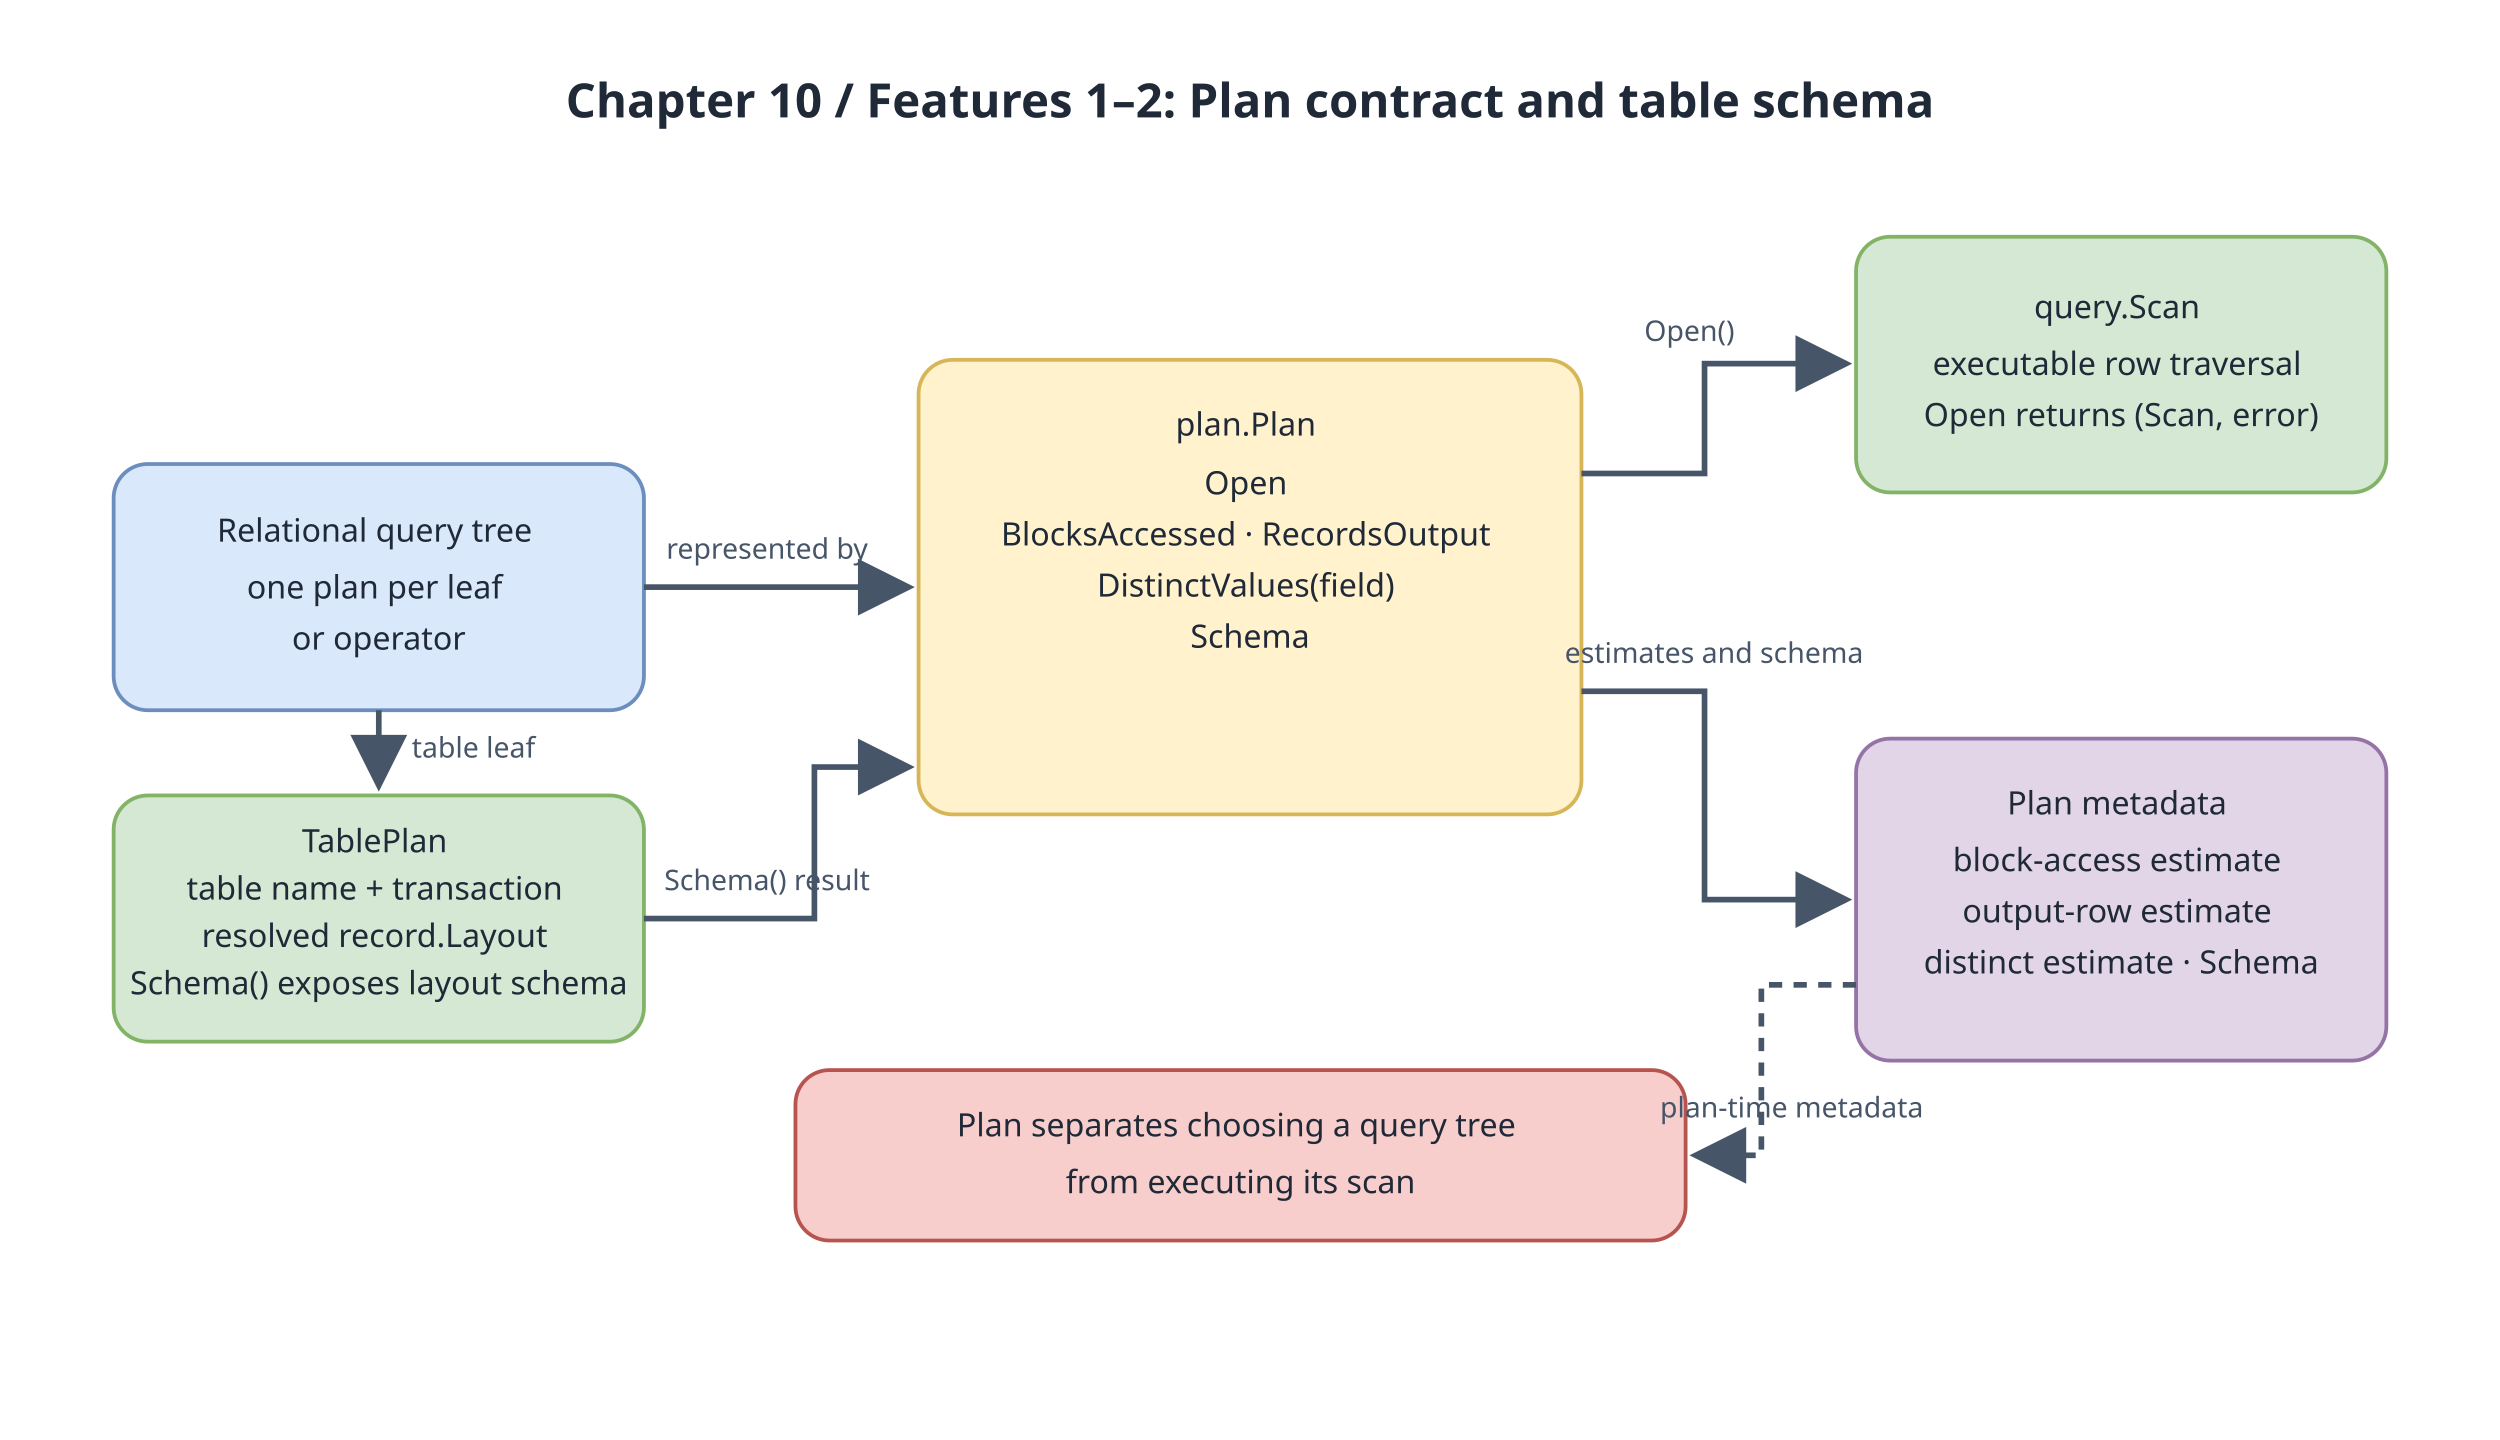
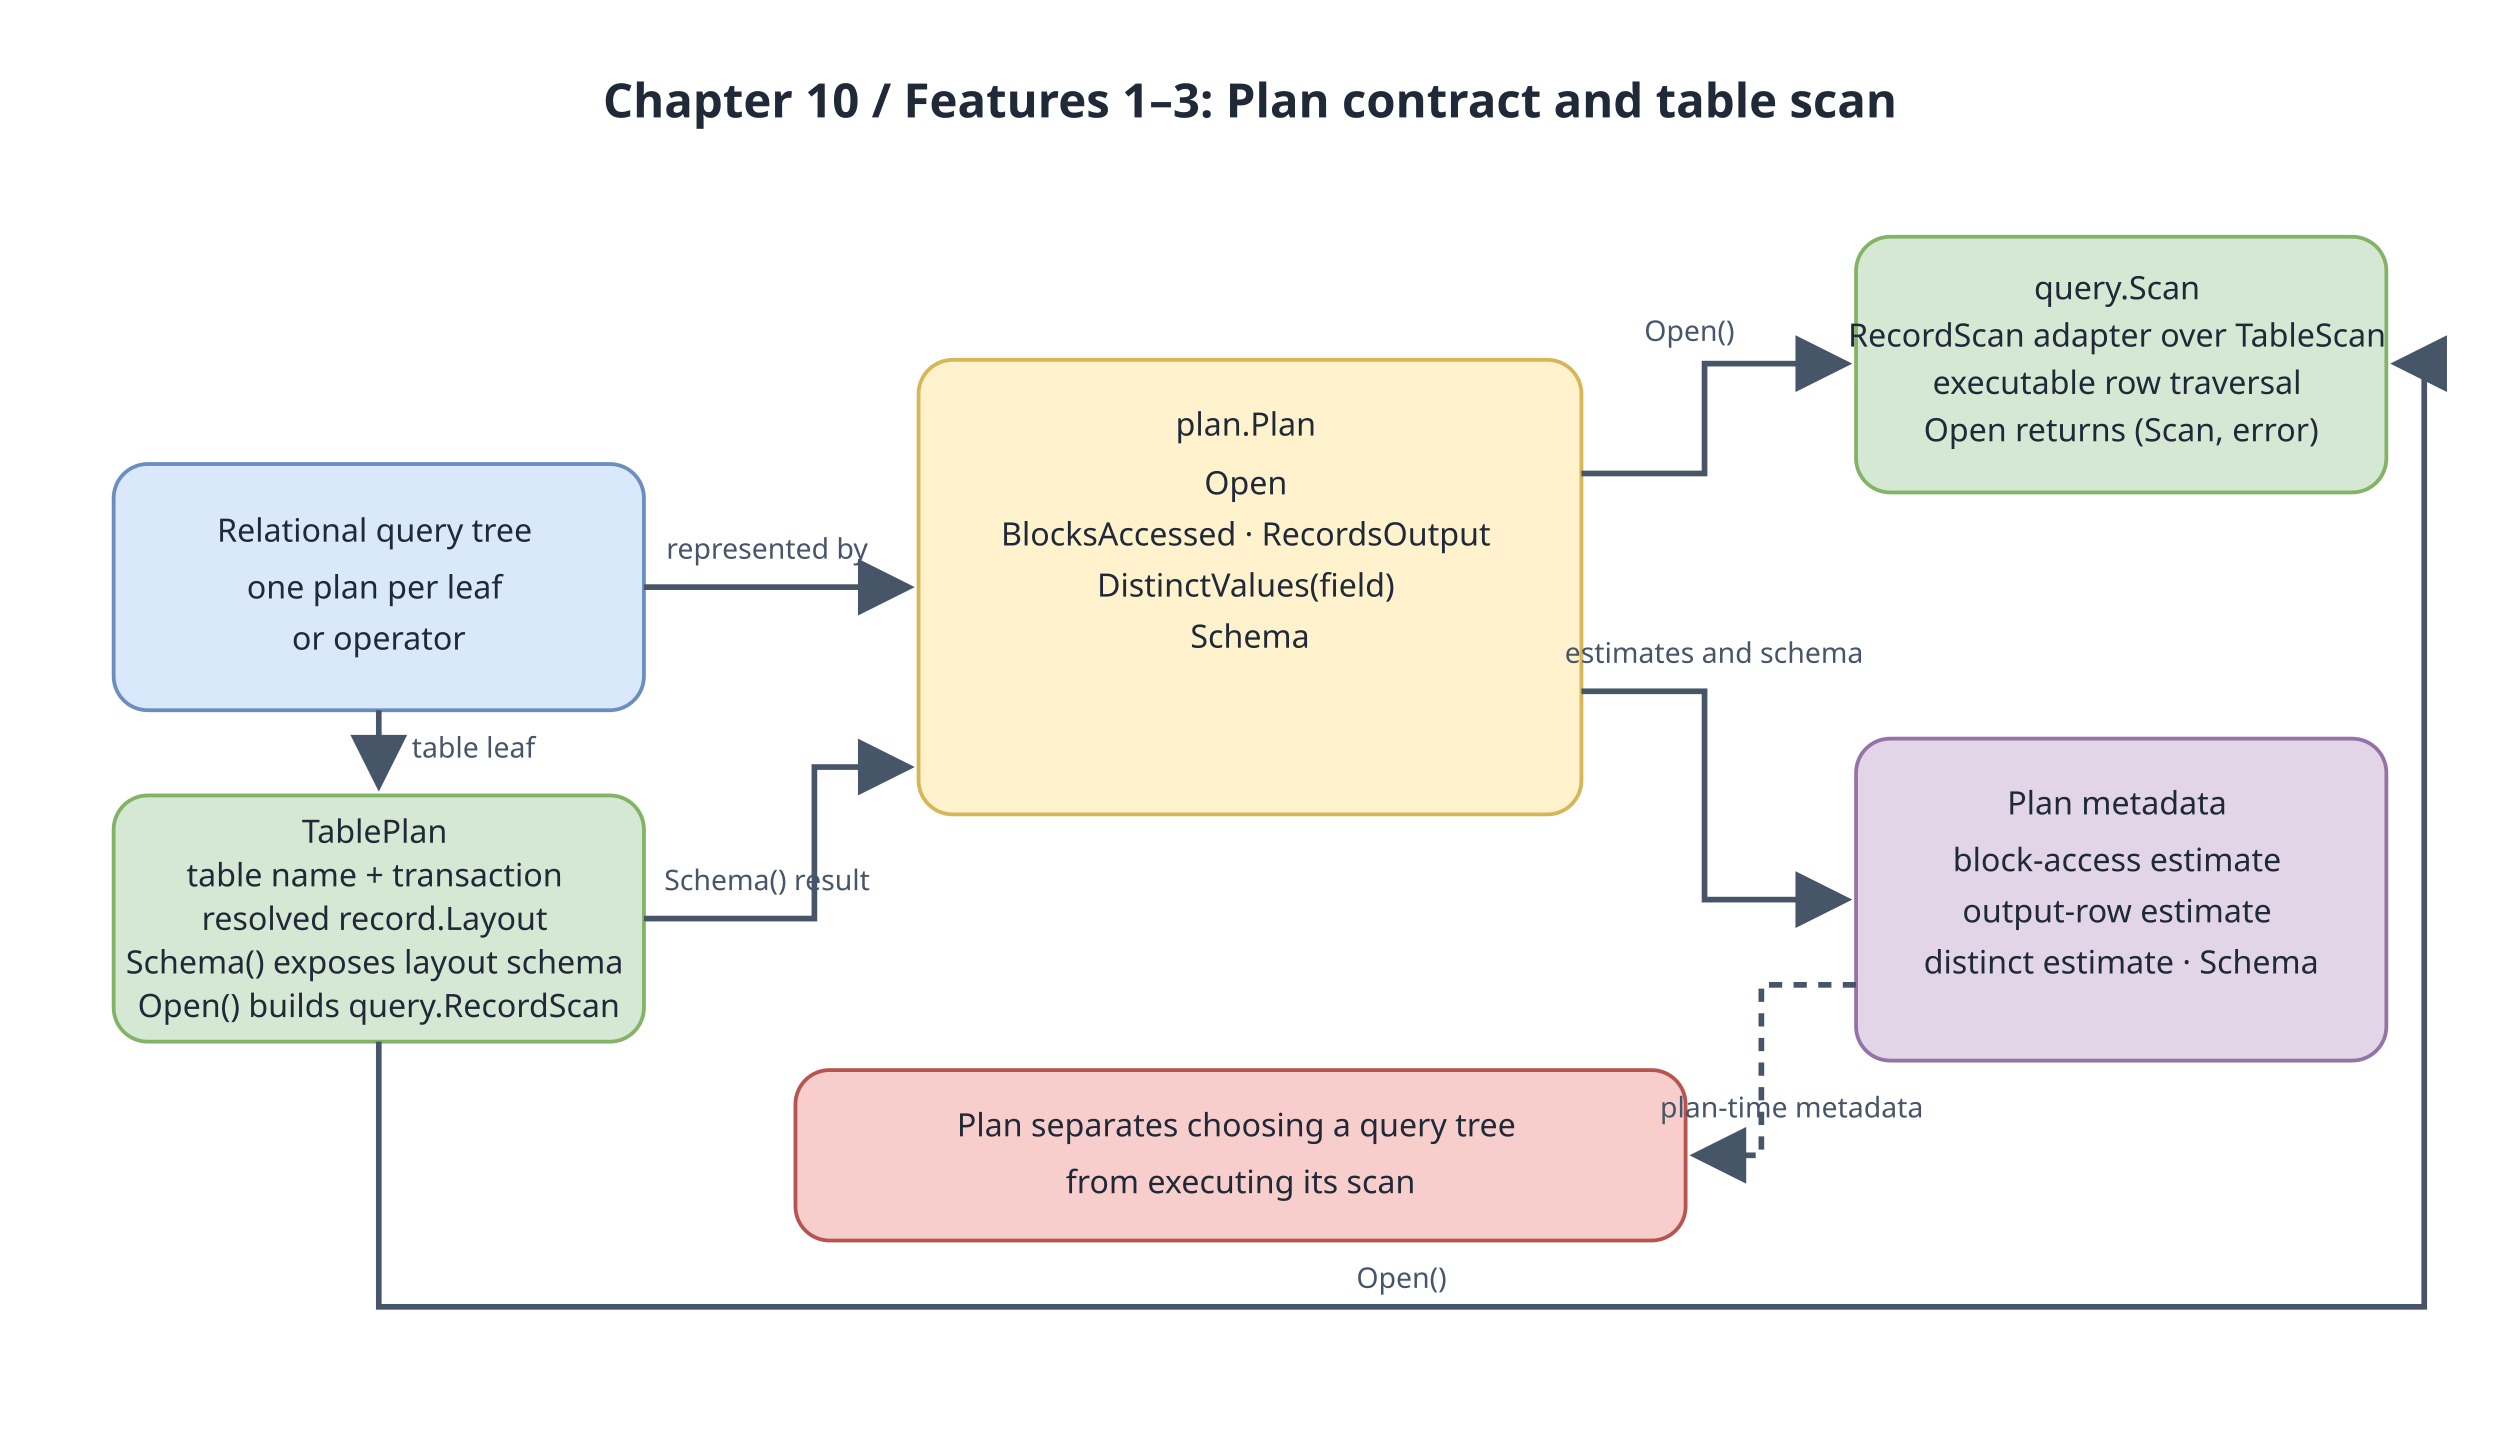
<svg xmlns="http://www.w3.org/2000/svg" width="1320" height="760" viewBox="0 0 1320 760" role="img" aria-labelledby="title description">
  <defs>
    <marker id="arrow" markerWidth="10" markerHeight="10" refX="8" refY="5" orient="auto">
      <path d="M0,0 L10,5 L0,10 z" fill="#475569" />
    </marker>
    <style>.title{font:700 25px sans-serif;fill:#1f2937}.box{stroke-width:2;rx:18;ry:18}.label{font:17px sans-serif;fill:#1f2937;text-anchor:middle}.small{font:15px sans-serif;fill:#475569;text-anchor:middle}.edge{stroke:#475569;stroke-width:3;fill:none;marker-end:url(#arrow)}</style>
  </defs>
-   <text class="title" x="660" y="62" text-anchor="middle">Chapter 10 / Features 1–2: Plan contract and table schema</text>
+   <text class="title" x="660" y="62" text-anchor="middle">Chapter 10 / Features 1–3: Plan contract and table scan</text>
  <rect class="box" x="60" y="245" width="280" height="130" fill="#dae8fc" stroke="#6c8ebf" />
  <text class="label" x="200" y="286">
    <tspan x="200">Relational query tree</tspan>
    <tspan x="200" dy="30">one plan per leaf</tspan>
    <tspan x="200" dy="27">or operator</tspan>
  </text>
  <rect class="box" x="60" y="420" width="280" height="130" fill="#d5e8d4" stroke="#82b366" />
-   <text class="label" x="200" y="450">
+   <text class="label" x="200" y="445">
    <tspan x="200">TablePlan</tspan>
-     <tspan x="200" dy="25">table name + transaction</tspan>
-     <tspan x="200" dy="25">resolved record.Layout</tspan>
-     <tspan x="200" dy="25">Schema() exposes layout schema</tspan>
+     <tspan x="200" dy="23">table name + transaction</tspan>
+     <tspan x="200" dy="23">resolved record.Layout</tspan>
+     <tspan x="200" dy="23">Schema() exposes layout schema</tspan>
+     <tspan x="200" dy="23">Open() builds query.RecordScan</tspan>
  </text>
  <rect class="box" x="485" y="190" width="350" height="240" fill="#fff2cc" stroke="#d6b656" />
  <text class="label" x="660" y="230">
    <tspan x="660">plan.Plan</tspan>
    <tspan x="660" dy="31">Open</tspan>
    <tspan x="660" dy="27">BlocksAccessed · RecordsOutput</tspan>
    <tspan x="660" dy="27">DistinctValues(field)</tspan>
    <tspan x="660" dy="27">Schema</tspan>
  </text>
  <rect class="box" x="980" y="125" width="280" height="135" fill="#d5e8d4" stroke="#82b366" />
-   <text class="label" x="1120" y="168">
+   <text class="label" x="1120" y="158">
    <tspan x="1120">query.Scan</tspan>
-     <tspan x="1120" dy="30">executable row traversal</tspan>
-     <tspan x="1120" dy="27">Open returns (Scan, error)</tspan>
+     <tspan x="1120" dy="25">RecordScan adapter over TableScan</tspan>
+     <tspan x="1120" dy="25">executable row traversal</tspan>
+     <tspan x="1120" dy="25">Open returns (Scan, error)</tspan>
  </text>
  <rect class="box" x="980" y="390" width="280" height="170" fill="#e1d5e7" stroke="#9673a6" />
  <text class="label" x="1120" y="430">
    <tspan x="1120">Plan metadata</tspan>
    <tspan x="1120" dy="30">block-access estimate</tspan>
    <tspan x="1120" dy="27">output-row estimate</tspan>
    <tspan x="1120" dy="27">distinct estimate · Schema</tspan>
  </text>
  <rect class="box" x="420" y="565" width="470" height="90" fill="#f8cecc" stroke="#b85450" />
  <text class="label" x="655" y="600">
    <tspan x="655">Plan separates choosing a query tree</tspan>
    <tspan x="655" dy="30">from executing its scan</tspan>
  </text>
  <path class="edge" d="M340 310 H477" />
  <text class="small" x="405" y="295">represented by</text>
  <path class="edge" d="M200 375 V412" />
  <text class="small" x="250" y="400">table leaf</text>
  <path class="edge" d="M340 485 H430 V405 H477" />
  <text class="small" x="405" y="470">Schema() result</text>
+   <path class="edge" d="M200 550 V690 H1280 V192 H1268" />
+   <text class="small" x="740" y="680">Open()</text>
  <path class="edge" d="M835 250 H900 V192 H972" />
  <text class="small" x="892" y="180">Open()</text>
  <path class="edge" d="M835 365 H900 V475 H972" />
  <text class="small" x="905" y="350">estimates and schema</text>
  <path class="edge" d="M980 520 H930 V610 H898" stroke-dasharray="7 6" />
  <text class="small" x="946" y="590">plan-time metadata</text>
</svg>
